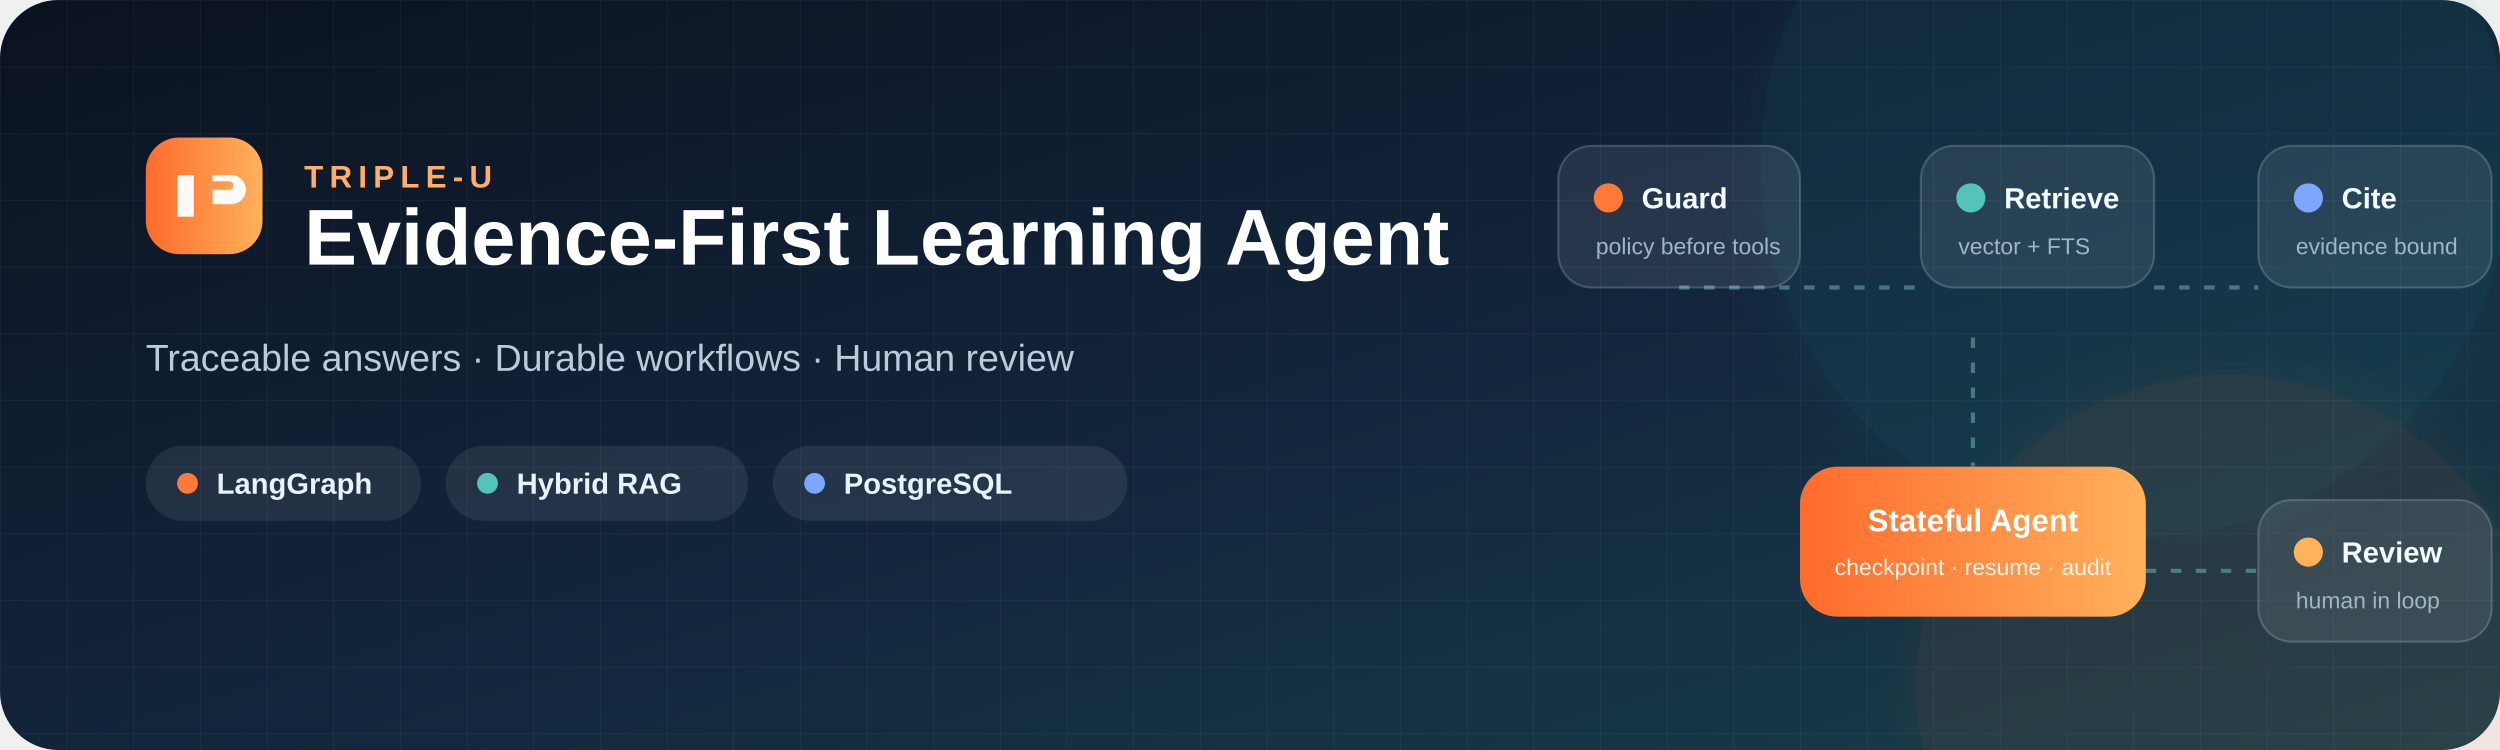
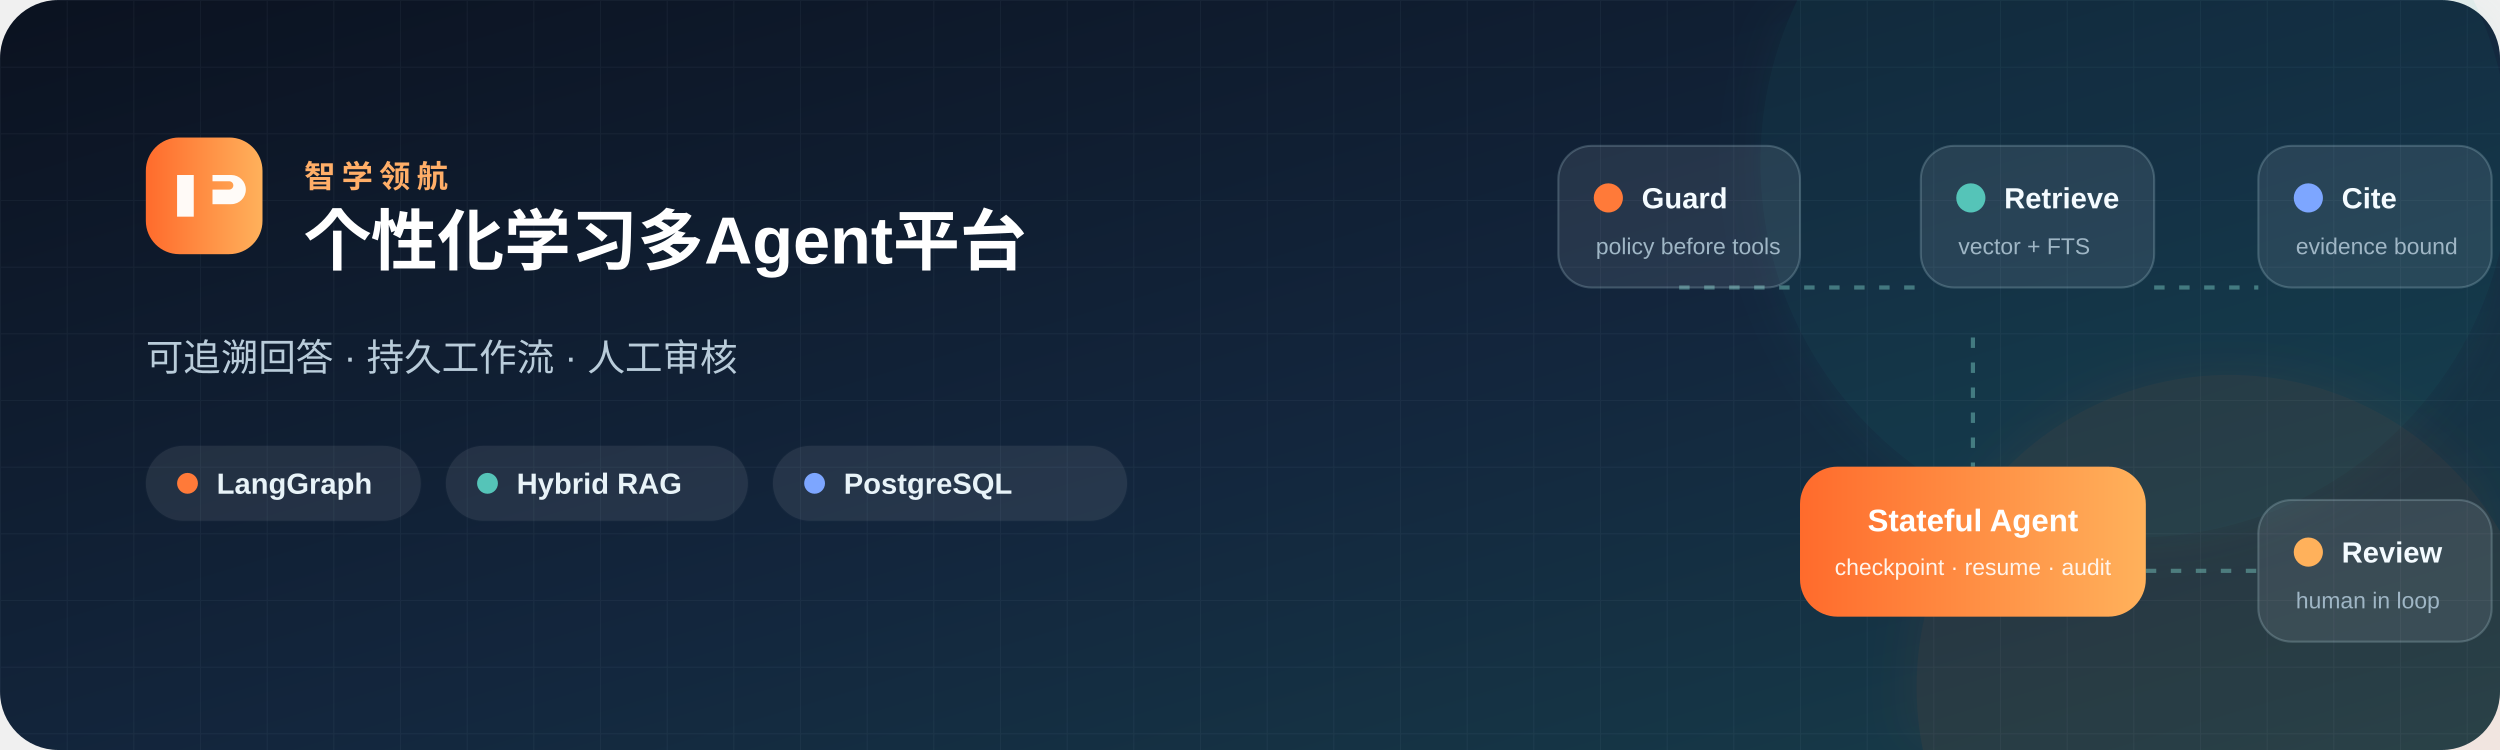
<svg xmlns="http://www.w3.org/2000/svg" width="1200" height="360" viewBox="0 0 1200 360" role="img" aria-labelledby="title desc">
  <defs>
    <linearGradient id="bg" x1="0" y1="0" x2="1" y2="1">
      <stop offset="0" stop-color="#0b1220" />
      <stop offset="0.55" stop-color="#13263d" />
      <stop offset="1" stop-color="#173f4b" />
    </linearGradient>
    <linearGradient id="accent" x1="0" y1="0" x2="1" y2="0">
      <stop offset="0" stop-color="#ff6b2c" />
      <stop offset="1" stop-color="#ffb15b" />
    </linearGradient>
    <filter id="glow" x="-50%" y="-50%" width="200%" height="200%">
      <feGaussianBlur stdDeviation="12" result="blur" />
      <feMerge>
        <feMergeNode in="blur" />
        <feMergeNode in="SourceGraphic" />
      </feMerge>
    </filter>
    <pattern id="grid" width="32" height="32" patternUnits="userSpaceOnUse">
      <path d="M32 0H0V32" fill="none" stroke="#dcefff" stroke-opacity=".045" />
    </pattern>
  </defs>
  <rect width="1200" height="360" rx="28" fill="url(#bg)" />
  <rect width="1200" height="360" rx="28" fill="url(#grid)" />
  <circle cx="1025" cy="78" r="180" fill="#1fb6aa" opacity=".08" filter="url(#glow)" />
  <circle cx="1070" cy="330" r="150" fill="#ff6b2c" opacity=".08" filter="url(#glow)" />
  <g transform="translate(70 66)">
    <rect width="56" height="56" rx="16" fill="url(#accent)" />
    <path d="M15 18h8v20h-8zm17 0h9a7 7 0 0 1 0 14h-9zm0 7h8a2 2 0 1 0 0-4h-8z" fill="white" opacity=".96" />
-     <text x="76" y="24" fill="#ffae68" font-family="Segoe UI,Arial,sans-serif" font-size="15" font-weight="700" letter-spacing="3">TRIPLE-U</text>
-     <text x="76" y="61" fill="white" font-family="Segoe UI,Arial,sans-serif" font-size="38" font-weight="750">Evidence-First Learning Agent</text>
-     <text x="0" y="112" fill="#b9ccda" font-family="Segoe UI,Arial,sans-serif" font-size="18">Traceable answers · Durable workflows · Human review</text>
+     <text x="76" y="24" fill="#ffae68" font-family="Microsoft YaHei,Segoe UI,Arial,sans-serif" font-size="15" font-weight="700" letter-spacing="3">智学领航</text>
+     <text x="76" y="61" fill="white" font-family="Microsoft YaHei,Segoe UI,Arial,sans-serif" font-size="32" font-weight="750">个性化学习多Agent平台</text>
+     <text x="0" y="112" fill="#b9ccda" font-family="Microsoft YaHei,Segoe UI,Arial,sans-serif" font-size="18">可追溯回答 · 持久工作流 · 人工审核</text>
    <g transform="translate(0 148)" font-family="Segoe UI,Arial,sans-serif" font-size="14" font-weight="600">
      <rect width="132" height="36" rx="18" fill="#ffffff" opacity=".08" stroke="#ffffff" stroke-opacity=".12" />
      <circle cx="20" cy="18" r="5" fill="#ff7a39" />
      <text x="34" y="23" fill="#e8f3f8">LangGraph</text>
      <g transform="translate(144)">
        <rect width="145" height="36" rx="18" fill="#ffffff" opacity=".08" stroke="#ffffff" stroke-opacity=".12" />
        <circle cx="20" cy="18" r="5" fill="#55c4b8" />
        <text x="34" y="23" fill="#e8f3f8">Hybrid RAG</text>
      </g>
      <g transform="translate(301)">
        <rect width="170" height="36" rx="18" fill="#ffffff" opacity=".08" stroke="#ffffff" stroke-opacity=".12" />
        <circle cx="20" cy="18" r="5" fill="#7da6ff" />
        <text x="34" y="23" fill="#e8f3f8">PostgreSQL</text>
      </g>
    </g>
  </g>
  <g transform="translate(748 70)" font-family="Segoe UI,Arial,sans-serif">
    <path d="M58 68H174M286 68h50M199 92v62M116 204h83M282 204h54" fill="none" stroke="#7ccfc7" stroke-opacity=".45" stroke-width="2" stroke-dasharray="5 7" />
    <g>
      <rect width="116" height="68" rx="16" fill="#f6fbff" fill-opacity=".09" stroke="#d6f5ff" stroke-opacity=".2" />
      <circle cx="24" cy="25" r="7" fill="#ff7a39" />
      <text x="40" y="30" fill="#f4fbff" font-size="14" font-weight="700">Guard</text>
      <text x="18" y="52" fill="#9fb6c5" font-size="11">policy before tools</text>
    </g>
    <g transform="translate(174)">
      <rect width="112" height="68" rx="16" fill="#f6fbff" fill-opacity=".09" stroke="#d6f5ff" stroke-opacity=".2" />
      <circle cx="24" cy="25" r="7" fill="#55c4b8" />
      <text x="40" y="30" fill="#f4fbff" font-size="14" font-weight="700">Retrieve</text>
      <text x="18" y="52" fill="#9fb6c5" font-size="11">vector + FTS</text>
    </g>
    <g transform="translate(336)">
      <rect width="112" height="68" rx="16" fill="#f6fbff" fill-opacity=".09" stroke="#d6f5ff" stroke-opacity=".2" />
      <circle cx="24" cy="25" r="7" fill="#7da6ff" />
      <text x="40" y="30" fill="#f4fbff" font-size="14" font-weight="700">Cite</text>
      <text x="18" y="52" fill="#9fb6c5" font-size="11">evidence bound</text>
    </g>
    <g transform="translate(116 154)">
      <rect width="166" height="72" rx="18" fill="url(#accent)" />
      <text x="83" y="31" text-anchor="middle" fill="white" font-size="15" font-weight="750">Stateful Agent</text>
      <text x="83" y="52" text-anchor="middle" fill="#fff4eb" font-size="11">checkpoint · resume · audit</text>
    </g>
    <g transform="translate(336 170)">
      <rect width="112" height="68" rx="16" fill="#f6fbff" fill-opacity=".09" stroke="#d6f5ff" stroke-opacity=".2" />
      <circle cx="24" cy="25" r="7" fill="#ffb15b" />
      <text x="40" y="30" fill="#f4fbff" font-size="14" font-weight="700">Review</text>
      <text x="18" y="52" fill="#9fb6c5" font-size="11">human in loop</text>
    </g>
  </g>
</svg>
